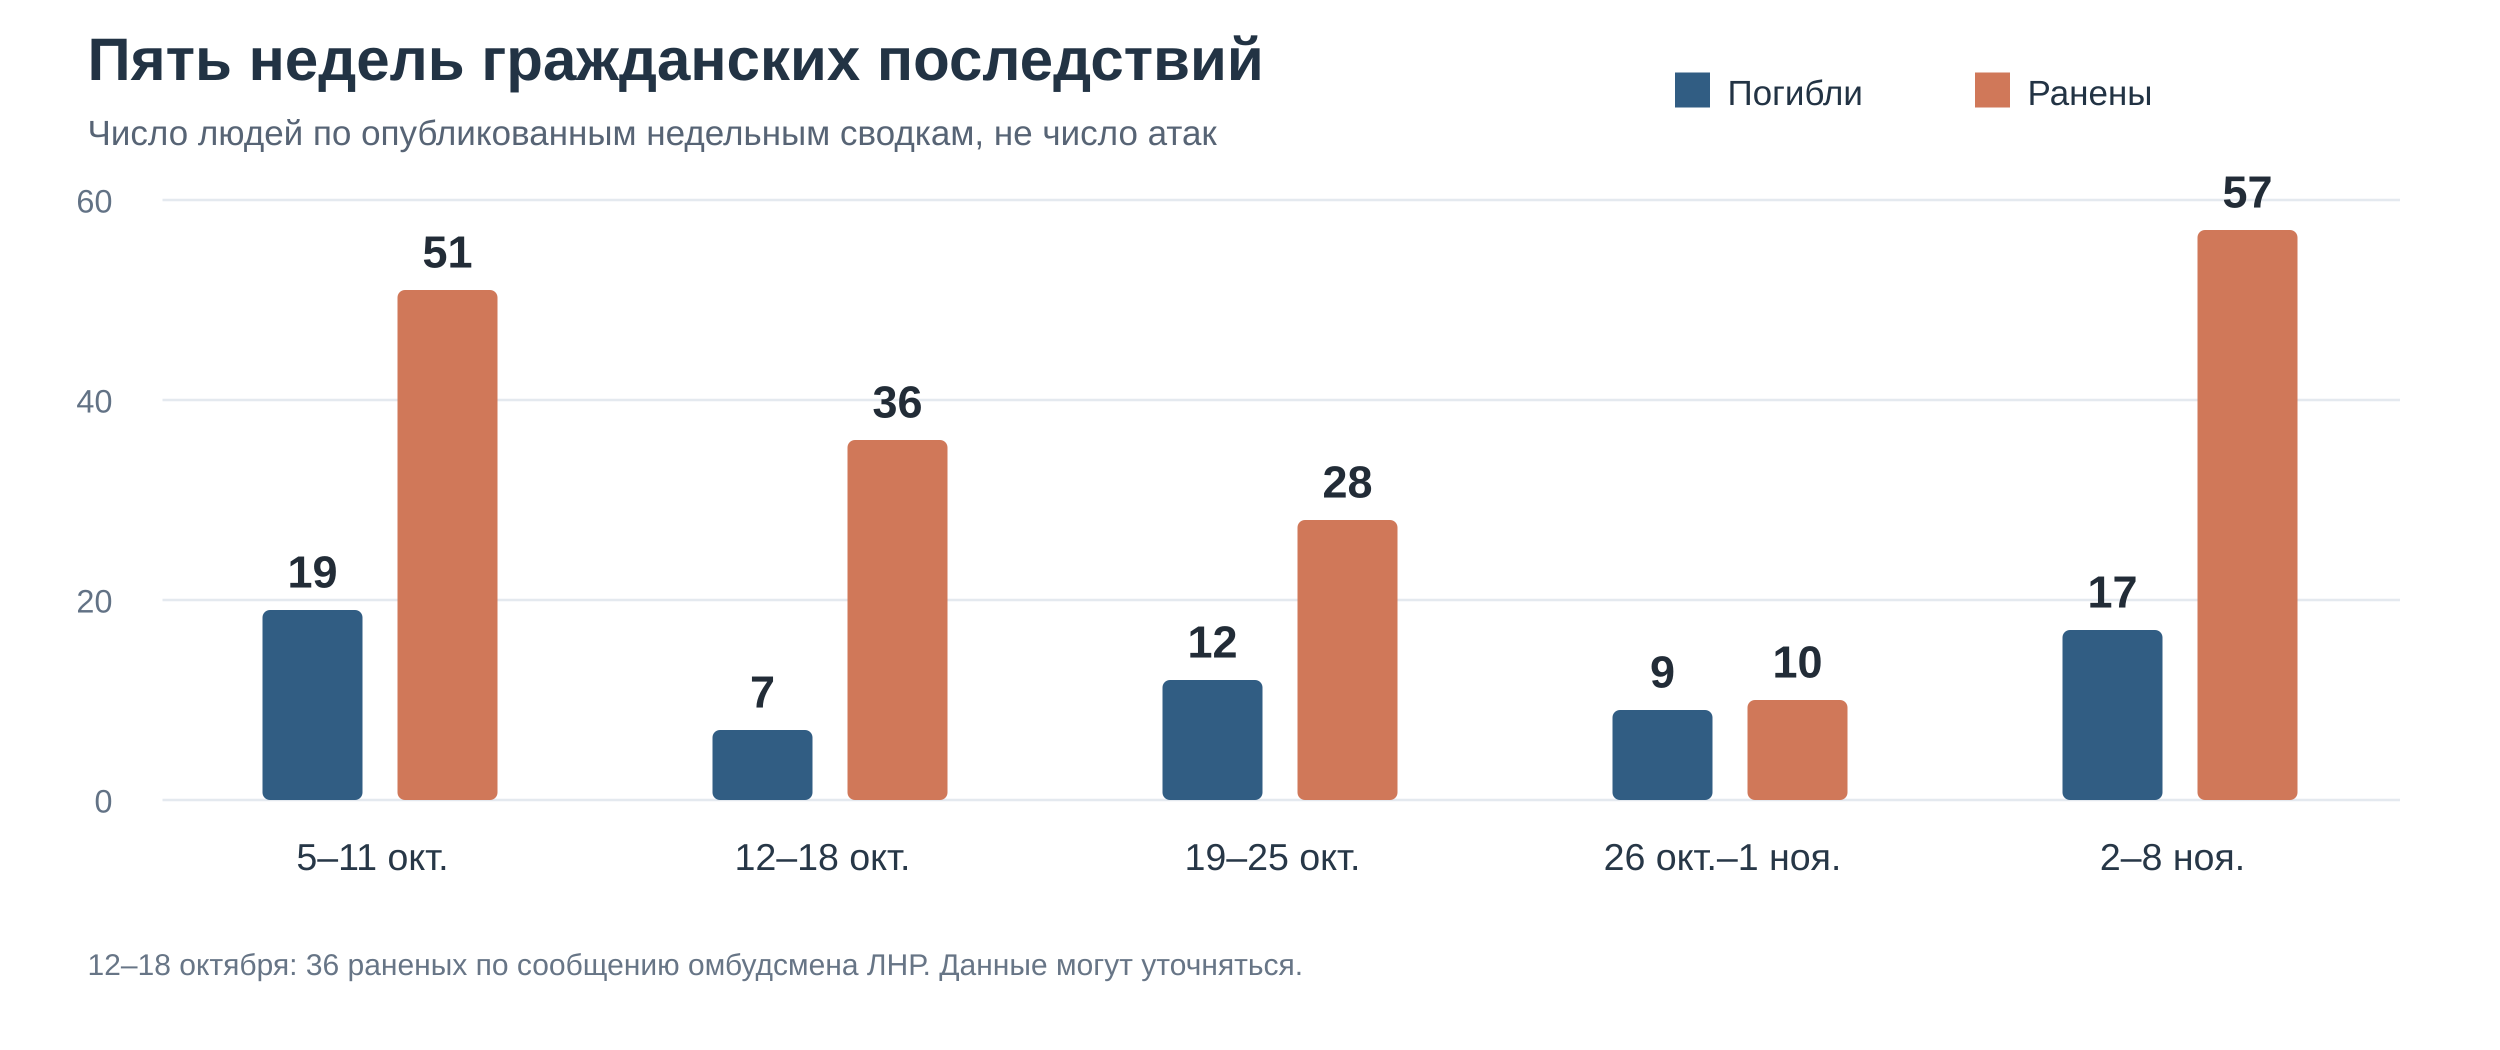
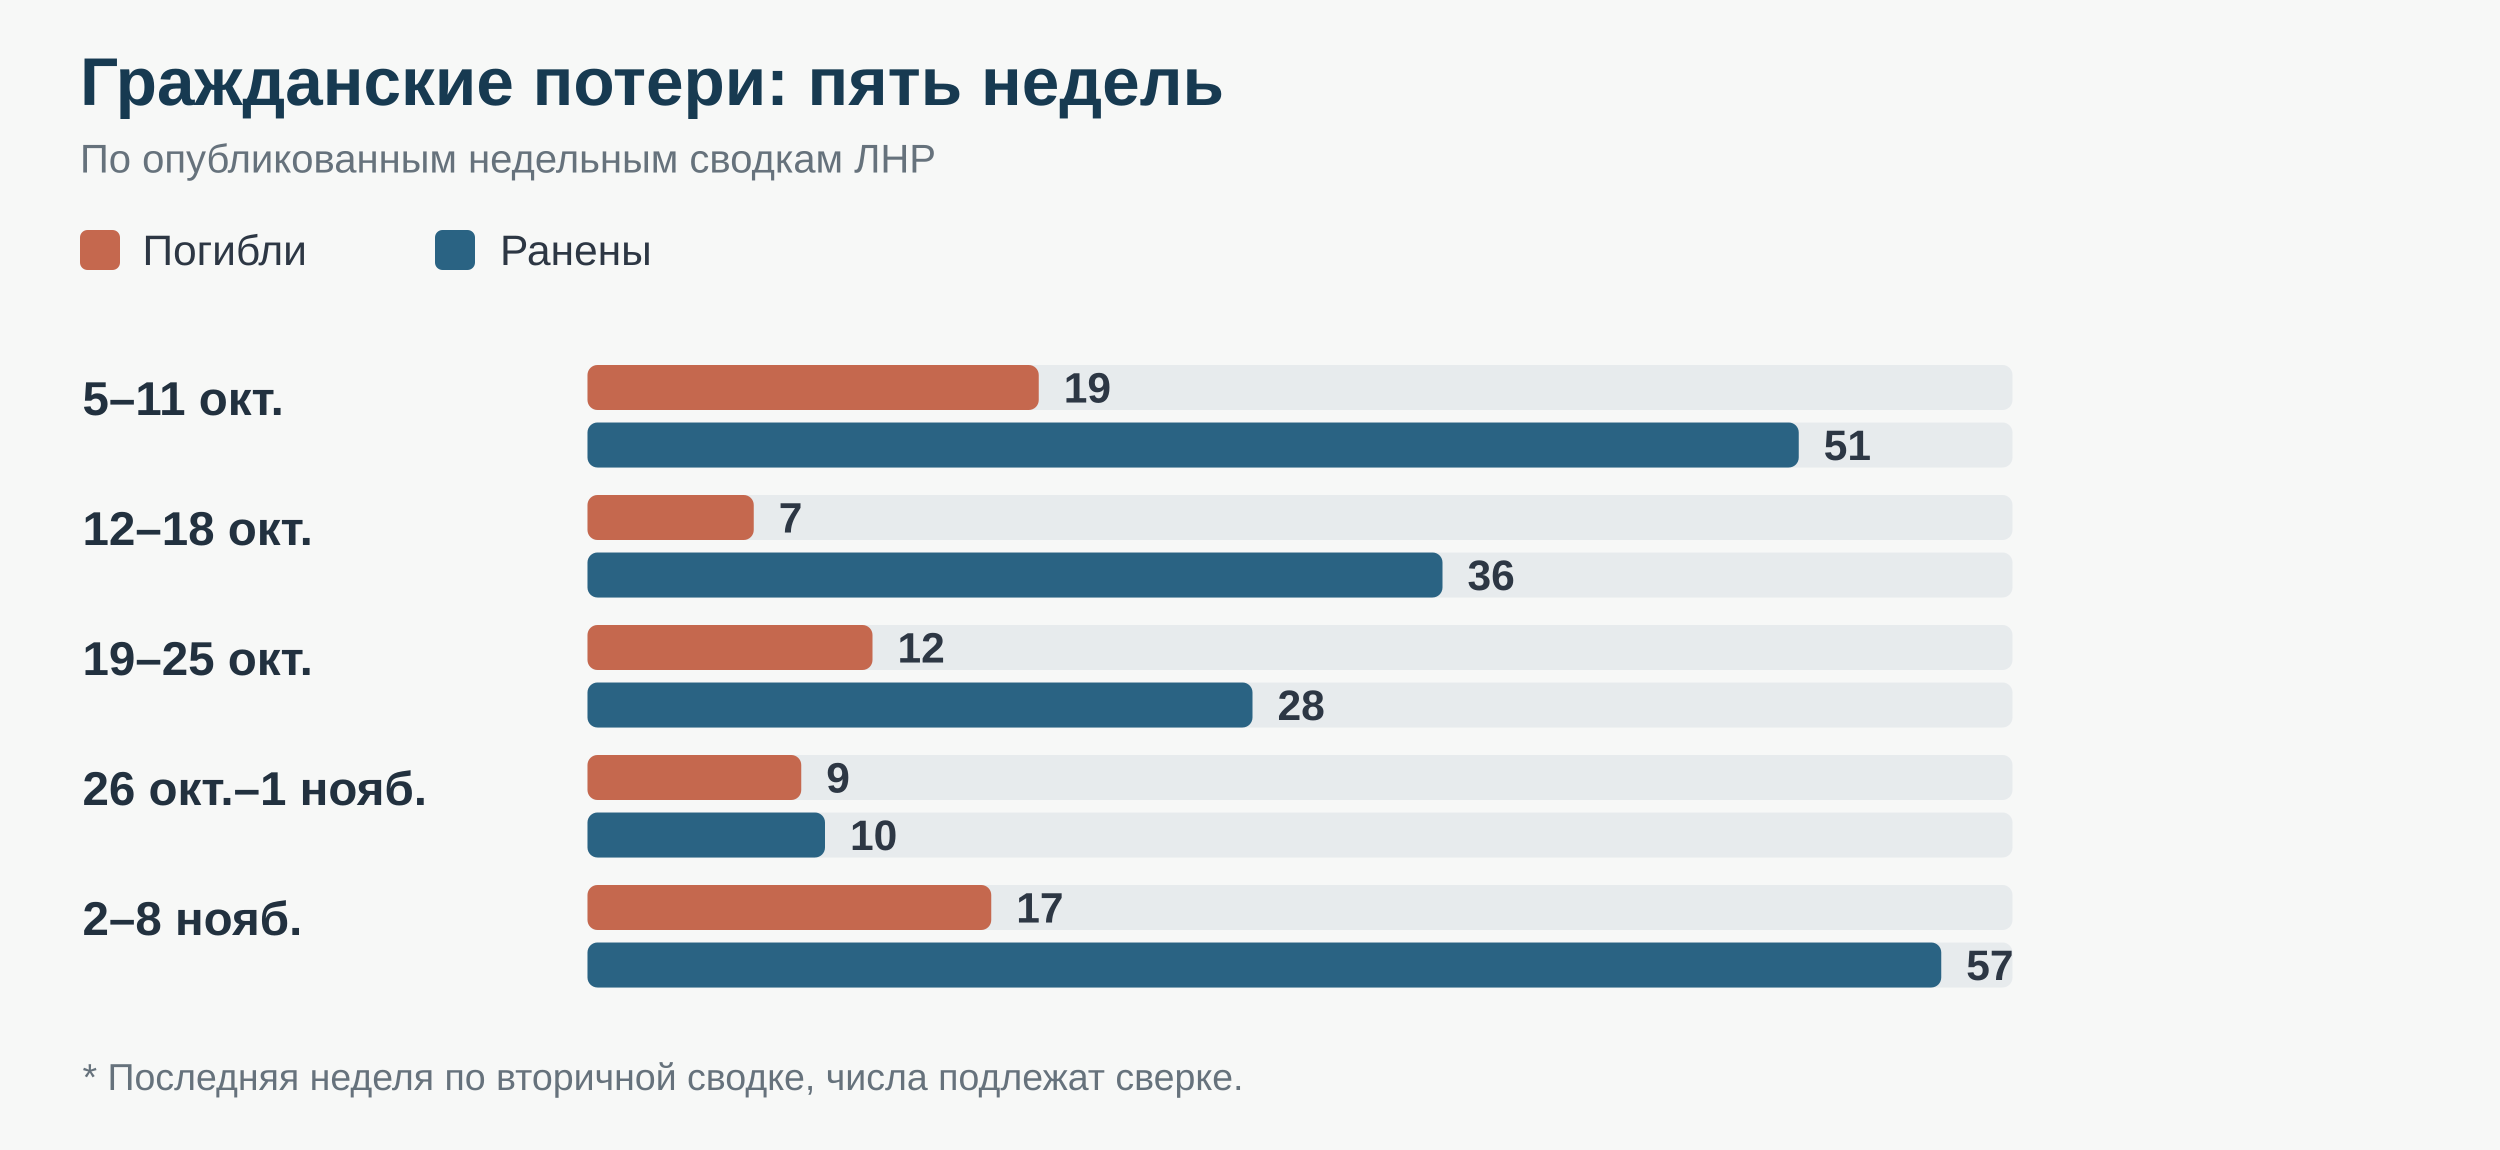
- <svg xmlns="http://www.w3.org/2000/svg" width="1000" height="420" viewBox="0 0 1000 420" role="img" aria-labelledby="title desc">
-   <rect width="1000" height="420" fill="#ffffff" />
-   <text x="35" y="32" fill="#223344" font-size="24" font-family="Arial,sans-serif" font-weight="bold">Пять недель гражданских последствий</text>
-   <text x="35" y="58" fill="#576475" font-size="14" font-family="Arial,sans-serif">Число людей по опубликованным недельным сводкам, не число атак</text>
-   <line x1="65" x2="960" y1="320" y2="320" stroke="#e4e9ef" />
-   <text x="45" y="325" fill="#627285" font-size="13" text-anchor="end" font-family="Arial,sans-serif">0</text>
-   <line x1="65" x2="960" y1="240" y2="240" stroke="#e4e9ef" />
-   <text x="45" y="245" fill="#627285" font-size="13" text-anchor="end" font-family="Arial,sans-serif">20</text>
-   <line x1="65" x2="960" y1="160" y2="160" stroke="#e4e9ef" />
-   <text x="45" y="165" fill="#627285" font-size="13" text-anchor="end" font-family="Arial,sans-serif">40</text>
-   <line x1="65" x2="960" y1="80" y2="80" stroke="#e4e9ef" />
-   <text x="45" y="85" fill="#627285" font-size="13" text-anchor="end" font-family="Arial,sans-serif">60</text>
-   <rect x="105" y="244" width="40" height="76" rx="3" fill="#315d83" />
-   <text x="125" y="235" text-anchor="middle" font-size="18" font-family="Arial,sans-serif" fill="#222c37" font-weight="bold">19</text>
-   <rect x="159" y="116" width="40" height="204" rx="3" fill="#d07859" />
-   <text x="179" y="107" text-anchor="middle" font-size="18" font-family="Arial,sans-serif" fill="#222c37" font-weight="bold">51</text>
-   <text x="149" y="348" text-anchor="middle" font-size="15" font-family="Arial,sans-serif" fill="#273747">5–11 окт.</text>
-   <rect x="285" y="292" width="40" height="28" rx="3" fill="#315d83" />
-   <text x="305" y="283" text-anchor="middle" font-size="18" font-family="Arial,sans-serif" fill="#222c37" font-weight="bold">7</text>
-   <rect x="339" y="176" width="40" height="144" rx="3" fill="#d07859" />
-   <text x="359" y="167" text-anchor="middle" font-size="18" font-family="Arial,sans-serif" fill="#222c37" font-weight="bold">36</text>
-   <text x="329" y="348" text-anchor="middle" font-size="15" font-family="Arial,sans-serif" fill="#273747">12–18 окт.</text>
-   <rect x="465" y="272" width="40" height="48" rx="3" fill="#315d83" />
-   <text x="485" y="263" text-anchor="middle" font-size="18" font-family="Arial,sans-serif" fill="#222c37" font-weight="bold">12</text>
-   <rect x="519" y="208" width="40" height="112" rx="3" fill="#d07859" />
-   <text x="539" y="199" text-anchor="middle" font-size="18" font-family="Arial,sans-serif" fill="#222c37" font-weight="bold">28</text>
-   <text x="509" y="348" text-anchor="middle" font-size="15" font-family="Arial,sans-serif" fill="#273747">19–25 окт.</text>
-   <rect x="645" y="284" width="40" height="36" rx="3" fill="#315d83" />
-   <text x="665" y="275" text-anchor="middle" font-size="18" font-family="Arial,sans-serif" fill="#222c37" font-weight="bold">9</text>
-   <rect x="699" y="280" width="40" height="40" rx="3" fill="#d07859" />
-   <text x="719" y="271" text-anchor="middle" font-size="18" font-family="Arial,sans-serif" fill="#222c37" font-weight="bold">10</text>
-   <text x="689" y="348" text-anchor="middle" font-size="15" font-family="Arial,sans-serif" fill="#273747">26 окт.–1 ноя.</text>
-   <rect x="825" y="252" width="40" height="68" rx="3" fill="#315d83" />
-   <text x="845" y="243" text-anchor="middle" font-size="18" font-family="Arial,sans-serif" fill="#222c37" font-weight="bold">17</text>
-   <rect x="879" y="92" width="40" height="228" rx="3" fill="#d07859" />
-   <text x="899" y="83" text-anchor="middle" font-size="18" font-family="Arial,sans-serif" fill="#222c37" font-weight="bold">57</text>
-   <text x="869" y="348" text-anchor="middle" font-size="15" font-family="Arial,sans-serif" fill="#273747">2–8 ноя.</text>
-   <rect x="670" y="29" width="14" height="14" fill="#315d83" />
-   <text x="691" y="42" font-size="14" font-family="Arial,sans-serif" fill="#223344">Погибли</text>
-   <rect x="790" y="29" width="14" height="14" fill="#d07859" />
-   <text x="811" y="42" font-size="14" font-family="Arial,sans-serif" fill="#223344">Ранены</text>
-   <text x="35" y="390" fill="#677586" font-size="12" font-family="Arial,sans-serif">12–18 октября: 36 раненых по сообщению омбудсмена ЛНР. Данные могут уточняться.</text>
+ <svg xmlns="http://www.w3.org/2000/svg" width="1000" height="460" viewBox="0 0 1000 460" role="img" aria-labelledby="title desc">
+   <rect x="0" y="0" width="1000" height="460" rx="0" fill="#F7F8F7" />
+   <text x="32" y="42" fill="#173A51" font-size="27" font-weight="700" font-family="Arial,sans-serif" text-anchor="start">Гражданские потери: пять недель</text>
+   <text x="32" y="69" fill="#66727C" font-size="16" font-weight="400" font-family="Arial,sans-serif" text-anchor="start">По опубликованным недельным сводкам ЛНР</text>
+   <rect x="32" y="92" width="16" height="16" rx="3" fill="#C5684E" />
+   <text x="57" y="106" fill="#2D3744" font-size="17" font-weight="400" font-family="Arial,sans-serif" text-anchor="start">Погибли</text>
+   <rect x="174" y="92" width="16" height="16" rx="3" fill="#2A6383" />
+   <text x="200" y="106" fill="#2D3744" font-size="17" font-weight="400" font-family="Arial,sans-serif" text-anchor="start">Ранены</text>
+   <text x="33" y="166" fill="#22313F" font-size="19" font-weight="600" font-family="Arial,sans-serif" text-anchor="start">5–11 окт.</text>
+   <rect x="235" y="146" width="570" height="18" rx="4" fill="#E7EBED" />
+   <rect x="235" y="146" width="180.5" height="18" rx="4" fill="#C5684E" />
+   <text x="425.5" y="161" fill="#2D3744" font-size="17" font-weight="700" font-family="Arial,sans-serif" text-anchor="start">19</text>
+   <rect x="235" y="169" width="570" height="18" rx="4" fill="#E7EBED" />
+   <rect x="235" y="169" width="484.5" height="18" rx="4" fill="#2A6383" />
+   <text x="729.5" y="184" fill="#2D3744" font-size="17" font-weight="700" font-family="Arial,sans-serif" text-anchor="start">51</text>
+   <text x="33" y="218" fill="#22313F" font-size="19" font-weight="600" font-family="Arial,sans-serif" text-anchor="start">12–18 окт.</text>
+   <rect x="235" y="198" width="570" height="18" rx="4" fill="#E7EBED" />
+   <rect x="235" y="198" width="66.5" height="18" rx="4" fill="#C5684E" />
+   <text x="311.5" y="213" fill="#2D3744" font-size="17" font-weight="700" font-family="Arial,sans-serif" text-anchor="start">7</text>
+   <rect x="235" y="221" width="570" height="18" rx="4" fill="#E7EBED" />
+   <rect x="235" y="221" width="342.0" height="18" rx="4" fill="#2A6383" />
+   <text x="587.0" y="236" fill="#2D3744" font-size="17" font-weight="700" font-family="Arial,sans-serif" text-anchor="start">36</text>
+   <text x="33" y="270" fill="#22313F" font-size="19" font-weight="600" font-family="Arial,sans-serif" text-anchor="start">19–25 окт.</text>
+   <rect x="235" y="250" width="570" height="18" rx="4" fill="#E7EBED" />
+   <rect x="235" y="250" width="114.0" height="18" rx="4" fill="#C5684E" />
+   <text x="359.0" y="265" fill="#2D3744" font-size="17" font-weight="700" font-family="Arial,sans-serif" text-anchor="start">12</text>
+   <rect x="235" y="273" width="570" height="18" rx="4" fill="#E7EBED" />
+   <rect x="235" y="273" width="266.0" height="18" rx="4" fill="#2A6383" />
+   <text x="511.0" y="288" fill="#2D3744" font-size="17" font-weight="700" font-family="Arial,sans-serif" text-anchor="start">28</text>
+   <text x="33" y="322" fill="#22313F" font-size="19" font-weight="600" font-family="Arial,sans-serif" text-anchor="start">26 окт.–1 нояб.</text>
+   <rect x="235" y="302" width="570" height="18" rx="4" fill="#E7EBED" />
+   <rect x="235" y="302" width="85.5" height="18" rx="4" fill="#C5684E" />
+   <text x="330.5" y="317" fill="#2D3744" font-size="17" font-weight="700" font-family="Arial,sans-serif" text-anchor="start">9</text>
+   <rect x="235" y="325" width="570" height="18" rx="4" fill="#E7EBED" />
+   <rect x="235" y="325" width="95.0" height="18" rx="4" fill="#2A6383" />
+   <text x="340.0" y="340" fill="#2D3744" font-size="17" font-weight="700" font-family="Arial,sans-serif" text-anchor="start">10</text>
+   <text x="33" y="374" fill="#22313F" font-size="19" font-weight="600" font-family="Arial,sans-serif" text-anchor="start">2–8 нояб.</text>
+   <rect x="235" y="354" width="570" height="18" rx="4" fill="#E7EBED" />
+   <rect x="235" y="354" width="161.5" height="18" rx="4" fill="#C5684E" />
+   <text x="406.5" y="369" fill="#2D3744" font-size="17" font-weight="700" font-family="Arial,sans-serif" text-anchor="start">17</text>
+   <rect x="235" y="377" width="570" height="18" rx="4" fill="#E7EBED" />
+   <rect x="235" y="377" width="541.5" height="18" rx="4" fill="#2A6383" />
+   <text x="786.5" y="392" fill="#2D3744" font-size="17" font-weight="700" font-family="Arial,sans-serif" text-anchor="start">57</text>
+   <text x="33" y="436" fill="#66727C" font-size="15" font-weight="400" font-family="Arial,sans-serif" text-anchor="start">* Последняя неделя по вторичной сводке, числа подлежат сверке.</text>
</svg>
